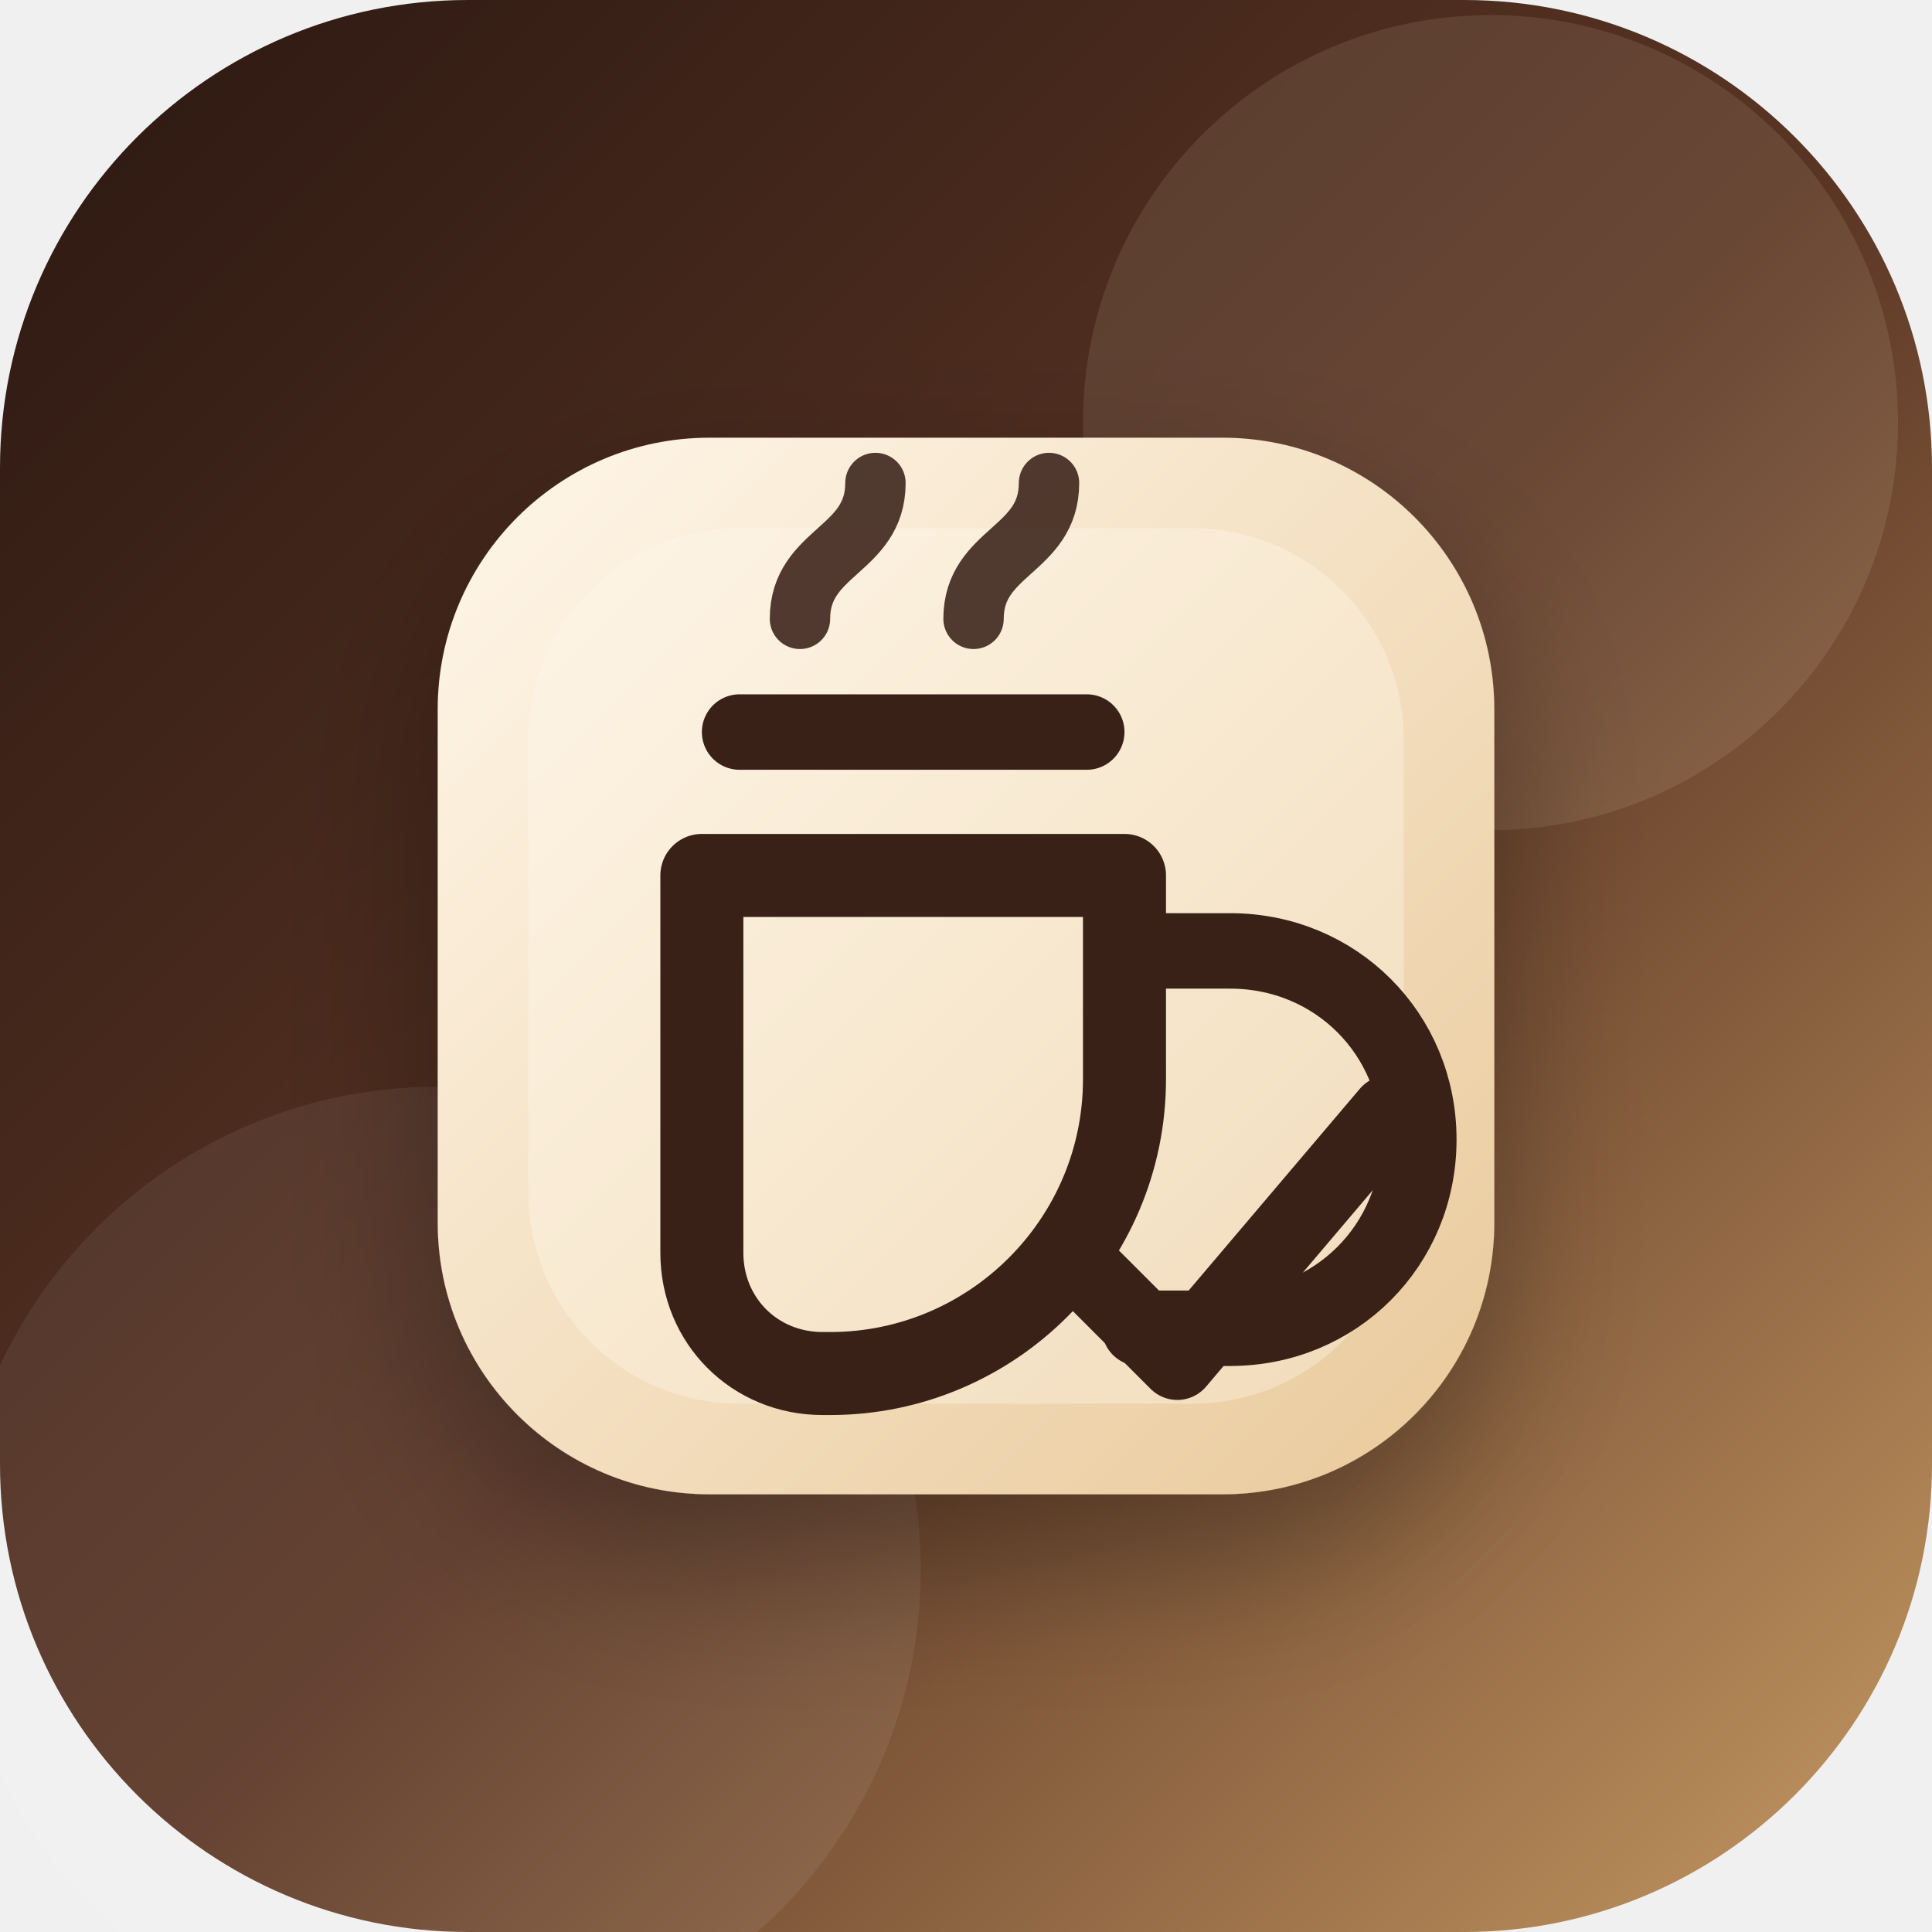
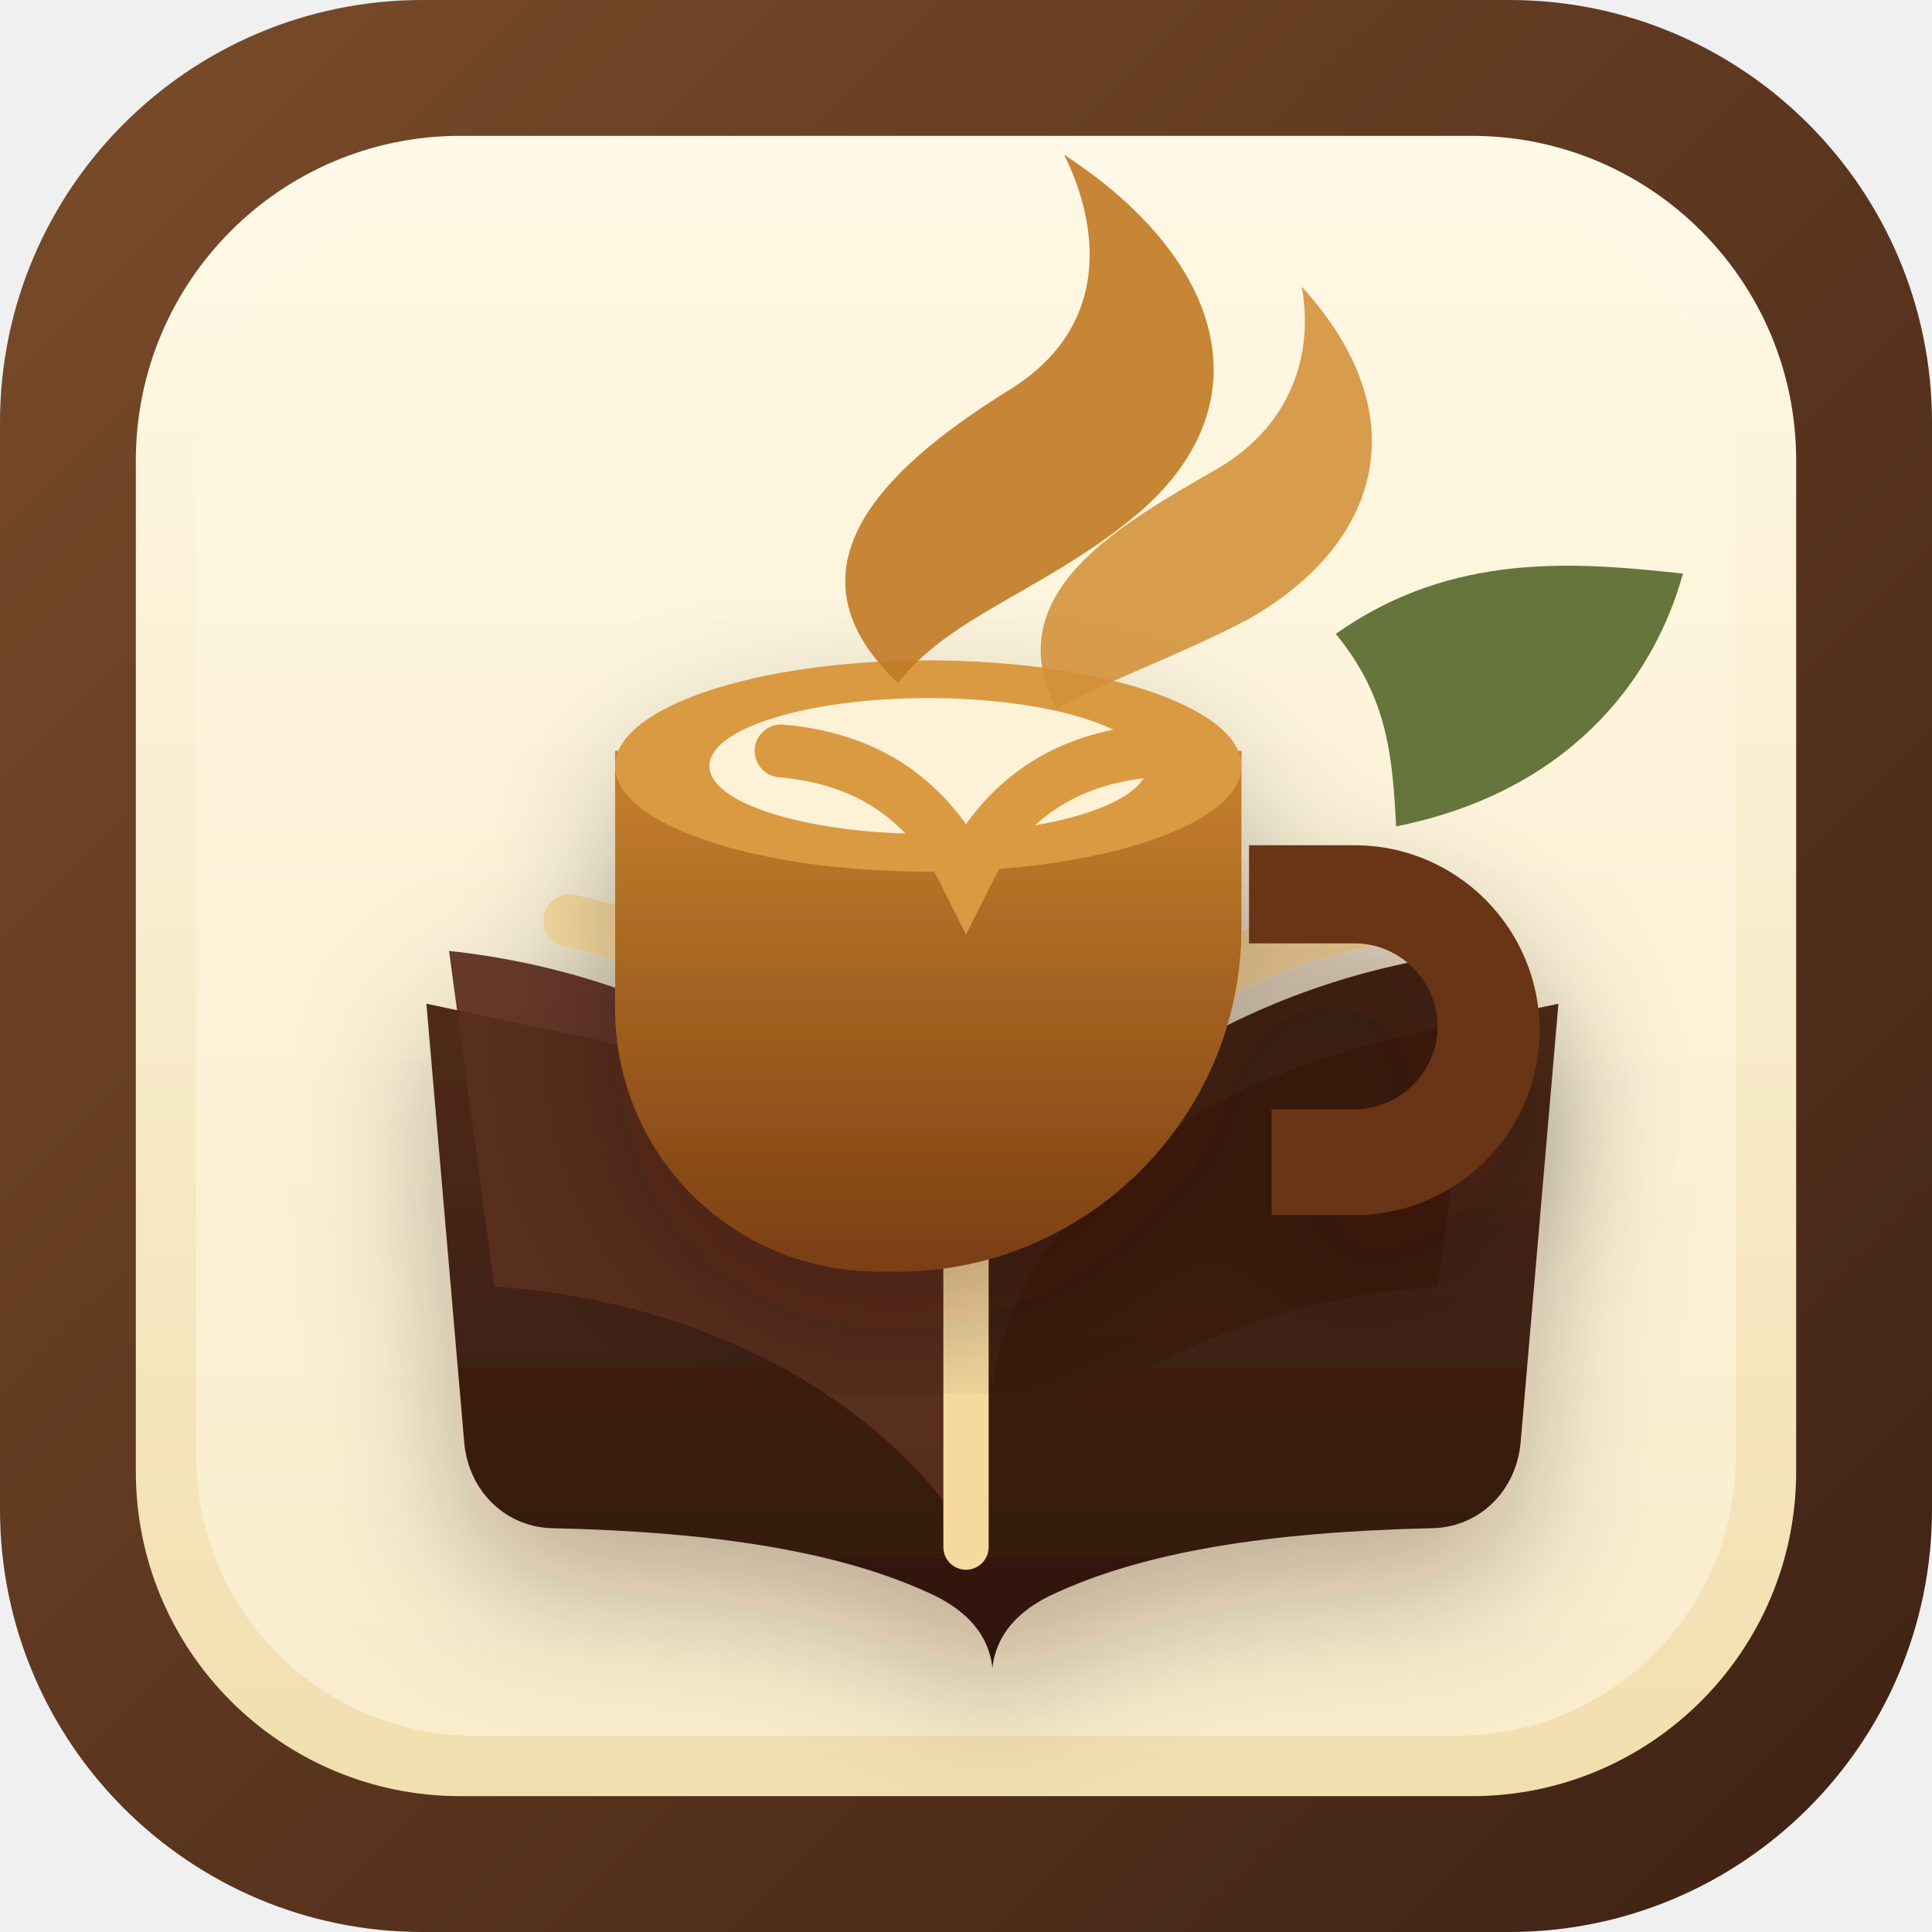
- <svg xmlns="http://www.w3.org/2000/svg" viewBox="0 0 512 512" role="img" aria-label="BrewBook premium app icon">
+ <svg xmlns="http://www.w3.org/2000/svg" viewBox="0 0 512 512" role="img" aria-label="BrewBook app icon">
  <defs>
    <linearGradient id="bg" x1="0" y1="0" x2="1" y2="1">
-       <stop offset="0" stop-color="#2A1711" />
-       <stop offset="0.52" stop-color="#5A3524" />
-       <stop offset="1" stop-color="#C79A63" />
+       <stop offset="0" stop-color="#7A4C2A" />
+       <stop offset="1" stop-color="#3E2114" />
    </linearGradient>
-     <linearGradient id="card" x1="0" y1="0" x2="1" y2="1">
-       <stop offset="0" stop-color="#FFF7EA" />
-       <stop offset="1" stop-color="#E9C99A" />
+     <linearGradient id="panel" x1="0" y1="0" x2="0" y2="1">
+       <stop offset="0" stop-color="#FFF9E8" />
+       <stop offset="1" stop-color="#F2DFAF" />
    </linearGradient>
-     <filter id="softShadow" x="-25%" y="-25%" width="150%" height="150%">
-       <feDropShadow dx="0" dy="18" stdDeviation="20" flood-color="#120806" flood-opacity="0.32" />
+     <linearGradient id="coffee" x1="0" y1="0" x2="0" y2="1">
+       <stop offset="0" stop-color="#C8822E" />
+       <stop offset="1" stop-color="#7A3E12" />
+     </linearGradient>
+     <linearGradient id="book" x1="0" y1="0" x2="0" y2="1">
+       <stop offset="0" stop-color="#512B18" />
+       <stop offset="1" stop-color="#2E160C" />
+     </linearGradient>
+     <filter id="shadow" x="-20%" y="-20%" width="140%" height="140%">
+       <feDropShadow dx="0" dy="16" stdDeviation="18" flood-color="#210F08" flood-opacity="0.28" />
    </filter>
  </defs>
-   <rect width="512" height="512" rx="124" fill="url(#bg)" />
-   <circle cx="395" cy="112" r="108" fill="#FFF1D3" opacity="0.10" />
-   <circle cx="116" cy="416" r="128" fill="#FFFFFF" opacity="0.07" />
-   <g filter="url(#softShadow)">
-     <rect x="116" y="116" width="280" height="280" rx="72" fill="url(#card)" />
-     <rect x="140" y="140" width="232" height="232" rx="56" fill="#FFF8ED" opacity="0.34" />
+   <rect width="512" height="512" rx="112" fill="url(#bg)" />
+   <rect x="36" y="36" width="440" height="440" rx="86" fill="url(#panel)" />
+   <rect x="52" y="52" width="408" height="408" rx="74" fill="#FFF7E0" opacity="0.58" />
+   <g filter="url(#shadow)">
+     <path d="M151 274c38 8 75 25 98 58c7 10 12 22 14 35c2-13 7-25 14-35c23-33 60-50 98-58l38-8l-10 116c-1 13-11 23-24 23c-42 1-76 6-101 18c-8 4-14 10-15 19c-1-9-7-15-15-19c-25-12-59-17-101-18c-13 0-23-10-24-23l-10-116l38 8z" fill="url(#book)" />
+     <path d="M119 252c56 6 108 35 137 82c-2 27-2 49-2 69c-27-38-75-59-123-62l-12-89z" fill="#5A2F1B" opacity="0.92" />
+     <path d="M393 252c-56 6-108 35-137 82c2 27 2 49 2 69c27-38 75-59 123-62l12-89z" fill="#3B1D10" opacity="0.96" />
+     <path d="M151 244c45 10 84 37 105 79c21-42 60-69 105-79" fill="none" stroke="#F6D99E" stroke-width="14" stroke-linecap="round" />
+     <path d="M256 318c0 35 0 63 0 92" fill="none" stroke="#F6D99E" stroke-width="12" stroke-linecap="round" />
  </g>
-   <g fill="none" stroke="#3A2118" stroke-linecap="round" stroke-linejoin="round">
-     <path d="M186 232h112v54c0 43-35 78-78 78h-2c-18 0-32-14-32-32V232Z" stroke-width="22" />
-     <path d="M298 252h28c28 0 50 22 50 50s-22 50-50 50h-24" stroke-width="20" />
-     <path d="M196 194h92" stroke-width="20" />
-     <path d="M212 164c0-18 20-18 20-36" stroke-width="16" opacity="0.88" />
-     <path d="M258 164c0-18 20-18 20-36" stroke-width="16" opacity="0.88" />
+   <g filter="url(#shadow)">
+     <path d="M163 199h166v47c0 50-41 91-91 91h-5c-39 0-70-31-70-70v-68z" fill="url(#coffee)" />
+     <ellipse cx="246" cy="203" rx="83" ry="28" fill="#D99A43" />
+     <ellipse cx="246" cy="203" rx="58" ry="18" fill="#FFF6DD" opacity="0.95" />
+     <path d="M207 199c23 2 39 13 49 33c10-20 26-31 49-33" fill="none" stroke="#D99A43" stroke-width="14" stroke-linecap="round" />
+     <path d="M331 224h28c27 0 49 22 49 49s-22 49-49 49h-22v-28h22c12 0 22-10 22-22s-10-22-22-22h-28z" fill="#6A3517" />
  </g>
-   <g fill="none" stroke="#3A2118" stroke-linecap="round" stroke-linejoin="round">
-     <path d="M286 335l26 26 56-66" stroke-width="20" />
+   <g>
+     <path d="M238 181c-34-32 1-60 30-78c27-17 23-44 14-62c43 28 55 68 16 98c-23 18-47 25-60 42z" fill="#C17A24" opacity="0.9" />
+     <path d="M280 188c-16-31 17-49 43-64c20-12 25-31 22-48c31 34 21 68-14 88c-19 10-37 16-51 24z" fill="#D29139" opacity="0.88" />
  </g>
+   <path d="M354 168c31-22 64-19 92-16c-8 29-31 58-76 67c-1-18-2-34-16-51z" fill="#66753B" />
</svg>
